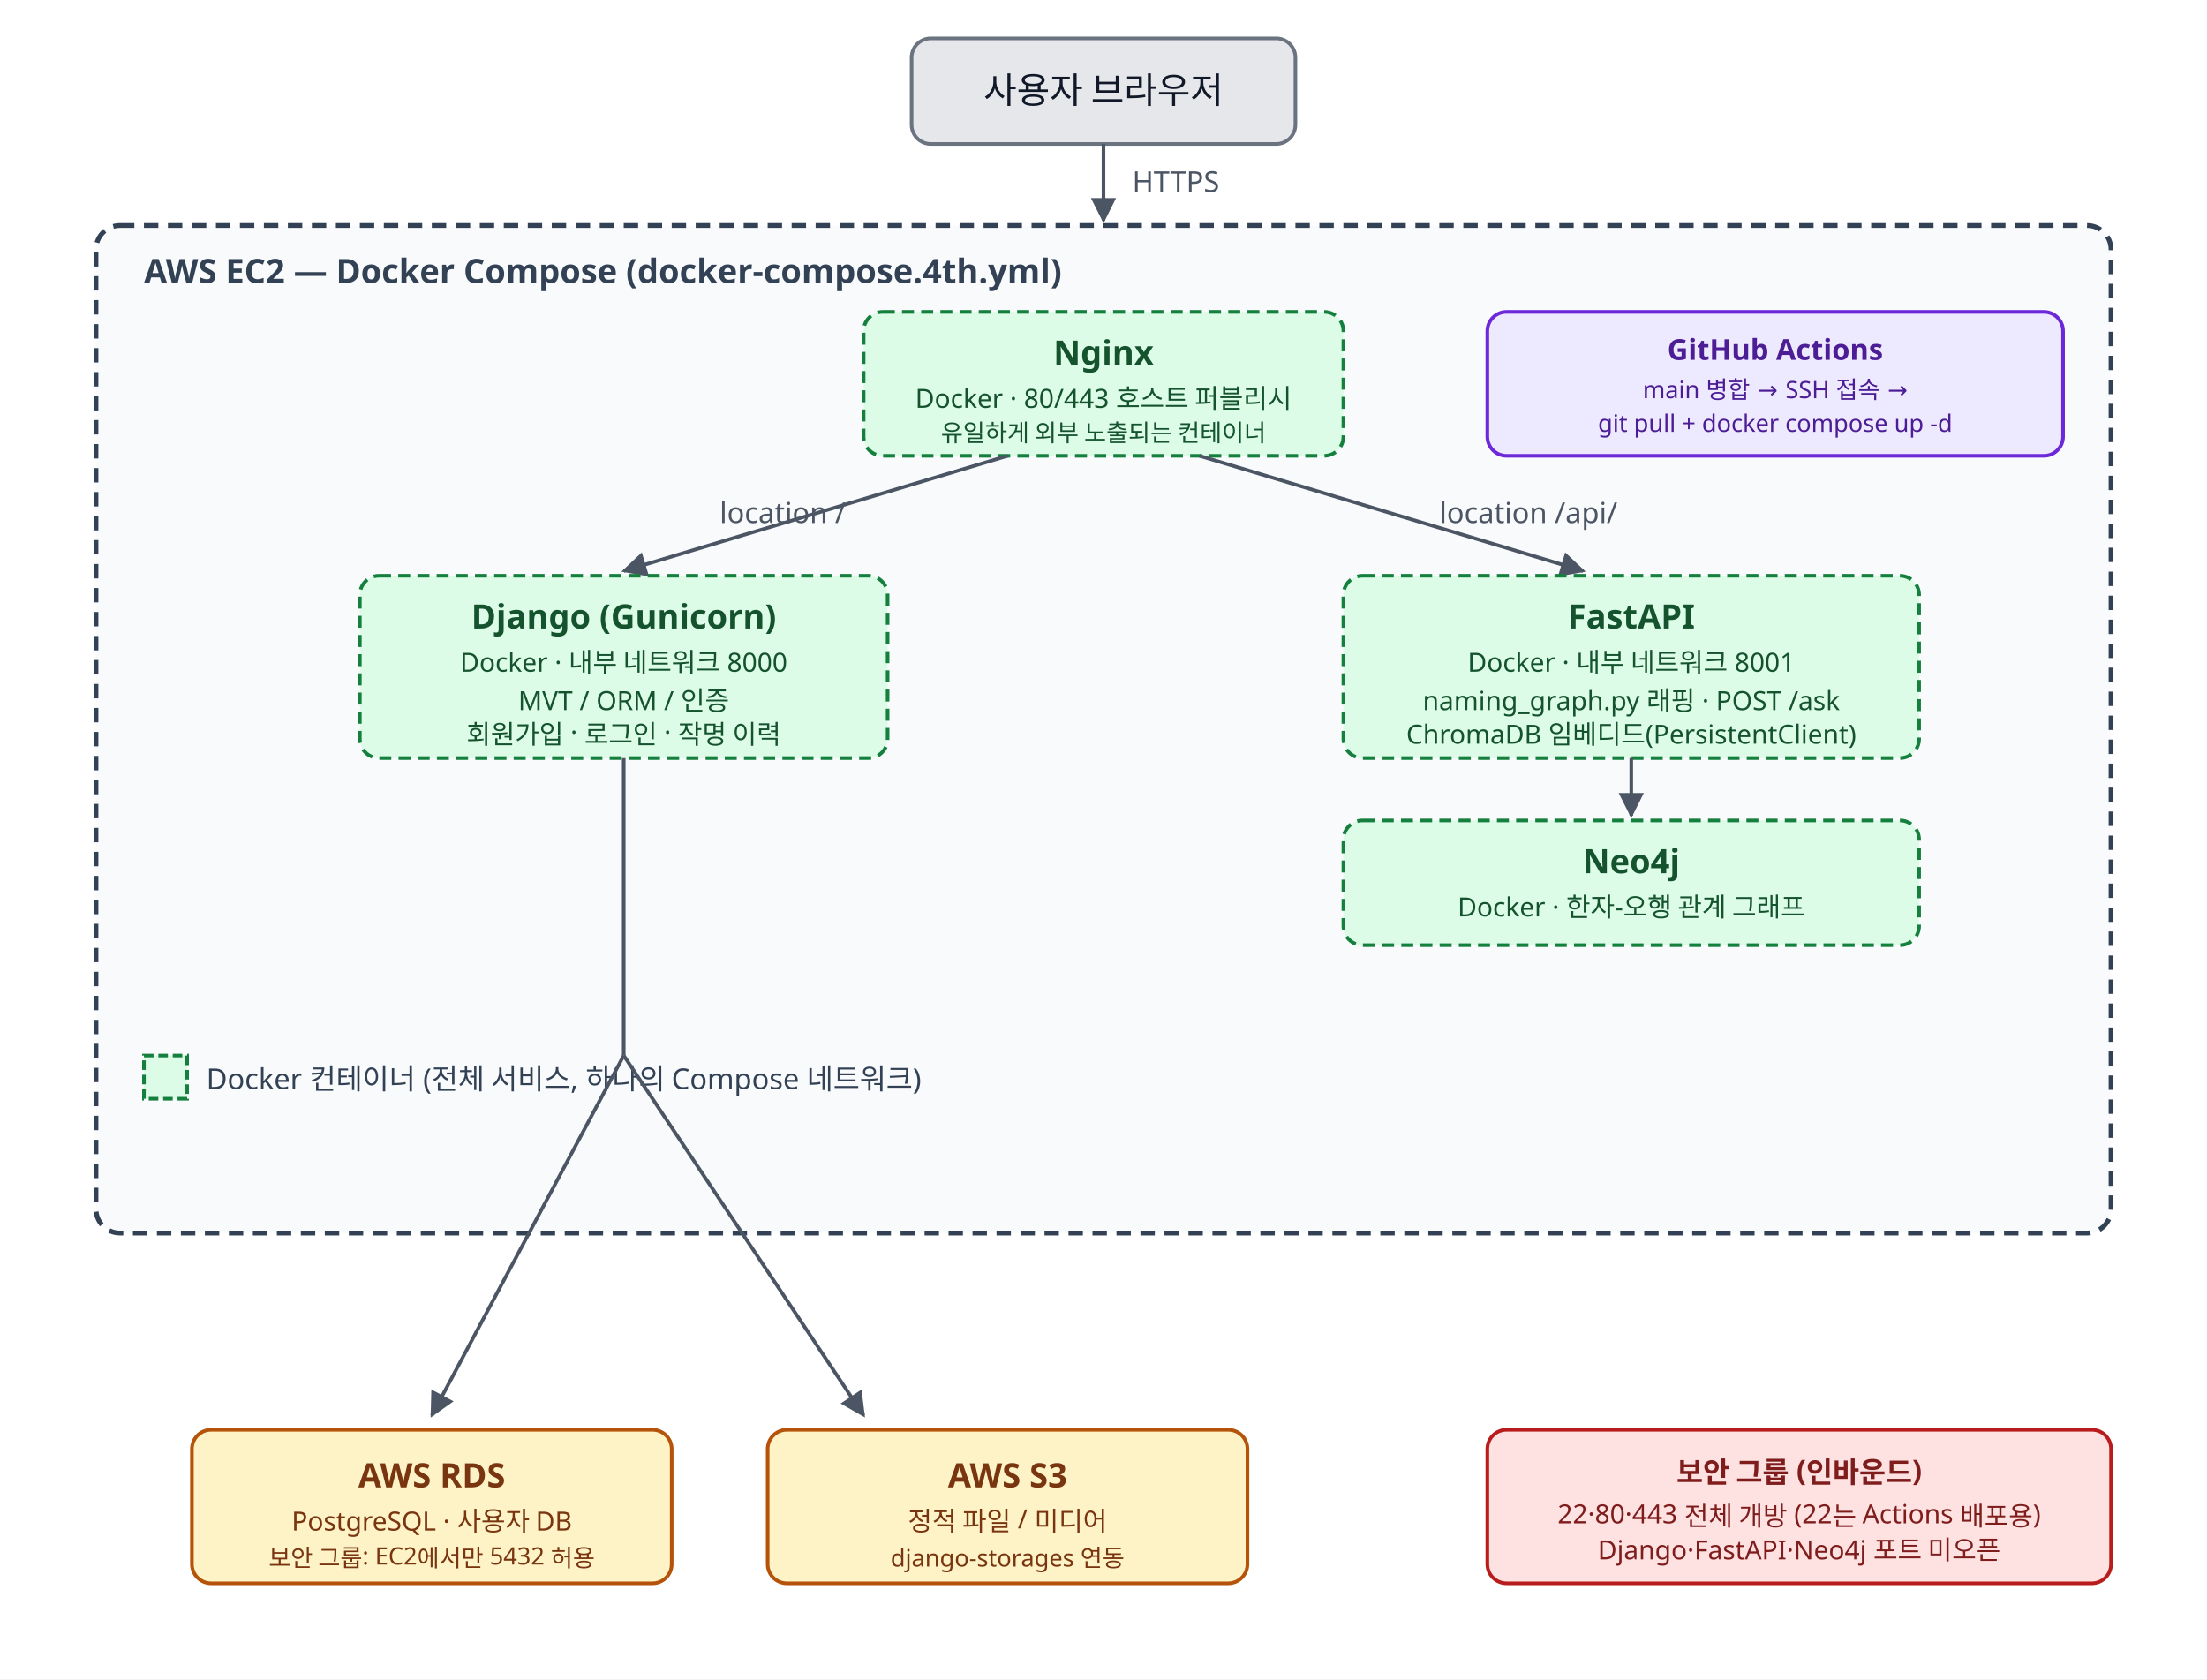
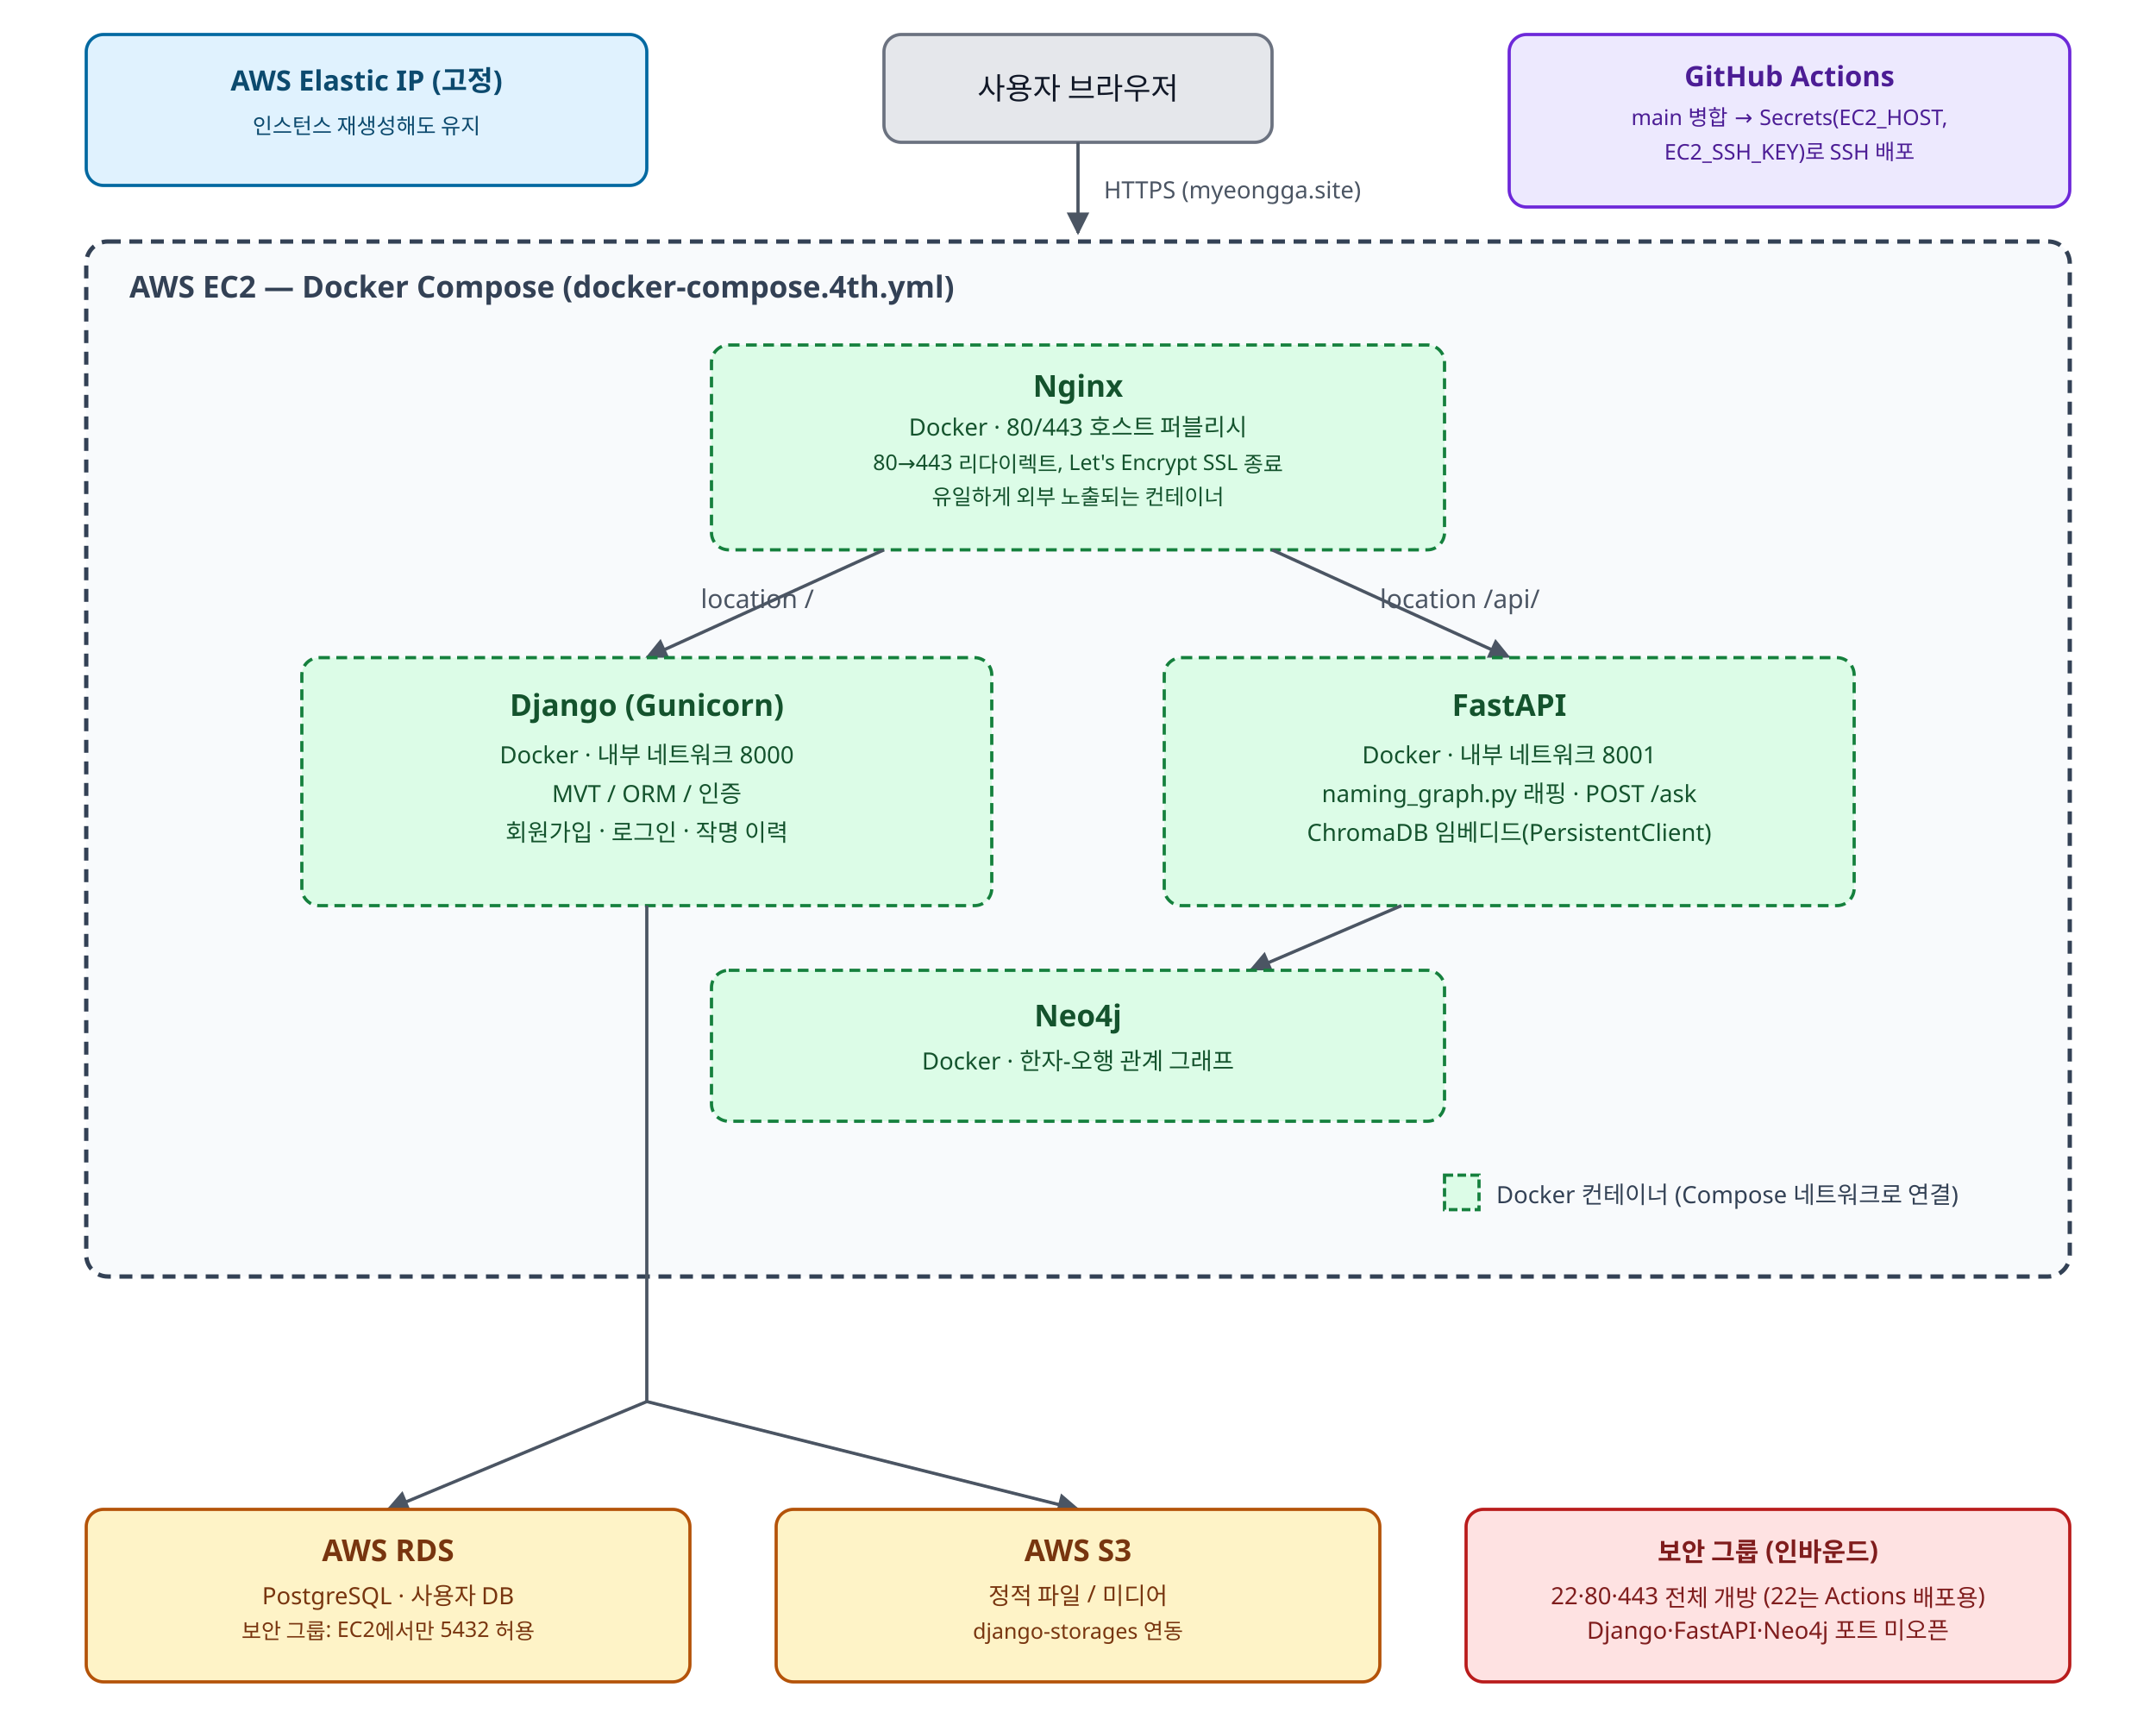
- <svg xmlns="http://www.w3.org/2000/svg" width="920" height="700" viewBox="0 0 920 700" font-family="Segoe UI, Malgun Gothic, sans-serif">
+ <svg xmlns="http://www.w3.org/2000/svg" width="1000" height="800" viewBox="0 0 1000 800" font-family="Segoe UI, Malgun Gothic, sans-serif">
  <defs>
    <marker id="arrow" viewBox="0 0 10 10" refX="9" refY="5" markerWidth="7" markerHeight="7" orient="auto-start-reverse">
      <path d="M 0 0 L 10 5 L 0 10 z" fill="#4b5563" />
    </marker>
  </defs>
-   <rect width="920" height="700" fill="#ffffff" />
-   <rect x="380" y="16" width="160" height="44" rx="8" fill="#e5e7eb" stroke="#6b7280" stroke-width="1.5" />
-   <text x="460" y="43" text-anchor="middle" font-size="15" fill="#111827">사용자 브라우저</text>
-   <line x1="460" y1="60" x2="460" y2="92" stroke="#4b5563" stroke-width="1.5" marker-end="url(#arrow)" />
-   <text x="472" y="80" font-size="12" fill="#4b5563">HTTPS</text>
-   <rect x="40" y="94" width="840" height="420" rx="10" fill="#f8fafc" stroke="#334155" stroke-width="2" stroke-dasharray="6 4" />
-   <text x="60" y="118" font-size="14" font-weight="bold" fill="#334155">AWS EC2 — Docker Compose (docker-compose.4th.yml)</text>
-   <rect x="360" y="130" width="200" height="60" rx="8" fill="#dcfce7" stroke="#15803d" stroke-width="1.5" stroke-dasharray="5 3" />
-   <text x="460" y="152" text-anchor="middle" font-size="14" font-weight="bold" fill="#14532d">Nginx</text>
-   <text x="460" y="170" text-anchor="middle" font-size="11" fill="#14532d">Docker · 80/443 호스트 퍼블리시</text>
-   <text x="460" y="184" text-anchor="middle" font-size="10" fill="#14532d">유일하게 외부 노출되는 컨테이너</text>
-   <line x1="420" y1="190" x2="260" y2="238" stroke="#4b5563" stroke-width="1.5" marker-end="url(#arrow)" />
-   <text x="300" y="218" font-size="12" fill="#4b5563">location /</text>
-   <line x1="500" y1="190" x2="660" y2="238" stroke="#4b5563" stroke-width="1.5" marker-end="url(#arrow)" />
-   <text x="600" y="218" font-size="12" fill="#4b5563">location /api/</text>
-   <rect x="150" y="240" width="220" height="76" rx="8" fill="#dcfce7" stroke="#15803d" stroke-width="1.5" stroke-dasharray="5 3" />
-   <text x="260" y="262" text-anchor="middle" font-size="14" font-weight="bold" fill="#14532d">Django (Gunicorn)</text>
-   <text x="260" y="280" text-anchor="middle" font-size="11" fill="#14532d">Docker · 내부 네트워크 8000</text>
-   <text x="260" y="296" text-anchor="middle" font-size="11" fill="#14532d">MVT / ORM / 인증</text>
-   <text x="260" y="310" text-anchor="middle" font-size="11" fill="#14532d">회원가입 · 로그인 · 작명 이력</text>
-   <rect x="560" y="240" width="240" height="76" rx="8" fill="#dcfce7" stroke="#15803d" stroke-width="1.5" stroke-dasharray="5 3" />
-   <text x="680" y="262" text-anchor="middle" font-size="14" font-weight="bold" fill="#14532d">FastAPI</text>
-   <text x="680" y="280" text-anchor="middle" font-size="11" fill="#14532d">Docker · 내부 네트워크 8001</text>
-   <text x="680" y="296" text-anchor="middle" font-size="11" fill="#14532d">naming_graph.py 래핑 · POST /ask</text>
-   <text x="680" y="310" text-anchor="middle" font-size="11" fill="#14532d">ChromaDB 임베디드(PersistentClient)</text>
-   <line x1="680" y1="316" x2="680" y2="340" stroke="#4b5563" stroke-width="1.5" marker-end="url(#arrow)" />
-   <rect x="560" y="342" width="240" height="52" rx="8" fill="#dcfce7" stroke="#15803d" stroke-width="1.5" stroke-dasharray="5 3" />
-   <text x="680" y="364" text-anchor="middle" font-size="14" font-weight="bold" fill="#14532d">Neo4j</text>
-   <text x="680" y="382" text-anchor="middle" font-size="11" fill="#14532d">Docker · 한자-오행 관계 그래프</text>
-   <rect x="60" y="440" width="18" height="18" fill="#dcfce7" stroke="#15803d" stroke-width="1.5" stroke-dasharray="4 2" />
-   <text x="86" y="454" font-size="12" fill="#334155">Docker 컨테이너 (전체 서비스, 하나의 Compose 네트워크)</text>
-   <line x1="260" y1="316" x2="260" y2="440" stroke="#4b5563" stroke-width="1.5" />
-   <line x1="260" y1="440" x2="180" y2="590" stroke="#4b5563" stroke-width="1.5" marker-end="url(#arrow)" />
-   <line x1="260" y1="440" x2="360" y2="590" stroke="#4b5563" stroke-width="1.5" marker-end="url(#arrow)" />
-   <rect x="80" y="596" width="200" height="64" rx="8" fill="#fef3c7" stroke="#b45309" stroke-width="1.5" />
-   <text x="180" y="620" text-anchor="middle" font-size="14" font-weight="bold" fill="#78350f">AWS RDS</text>
-   <text x="180" y="638" text-anchor="middle" font-size="11" fill="#78350f">PostgreSQL · 사용자 DB</text>
-   <text x="180" y="653" text-anchor="middle" font-size="10" fill="#78350f">보안 그룹: EC2에서만 5432 허용</text>
-   <rect x="320" y="596" width="200" height="64" rx="8" fill="#fef3c7" stroke="#b45309" stroke-width="1.5" />
-   <text x="420" y="620" text-anchor="middle" font-size="14" font-weight="bold" fill="#78350f">AWS S3</text>
-   <text x="420" y="638" text-anchor="middle" font-size="11" fill="#78350f">정적 파일 / 미디어</text>
-   <text x="420" y="653" text-anchor="middle" font-size="10" fill="#78350f">django-storages 연동</text>
-   <rect x="620" y="596" width="260" height="64" rx="8" fill="#fee2e2" stroke="#b91c1c" stroke-width="1.5" />
-   <text x="750" y="618" text-anchor="middle" font-size="12" font-weight="bold" fill="#7f1d1d">보안 그룹 (인바운드)</text>
-   <text x="750" y="635" text-anchor="middle" font-size="11" fill="#7f1d1d">22·80·443 전체 개방 (22는 Actions 배포용)</text>
-   <text x="750" y="650" text-anchor="middle" font-size="11" fill="#7f1d1d">Django·FastAPI·Neo4j 포트 미오픈</text>
-   <rect x="620" y="130" width="240" height="60" rx="8" fill="#ede9fe" stroke="#6d28d9" stroke-width="1.5" />
-   <text x="740" y="150" text-anchor="middle" font-size="12" font-weight="bold" fill="#4c1d95">GitHub Actions</text>
-   <text x="740" y="166" text-anchor="middle" font-size="10" fill="#4c1d95">main 병합 → SSH 접속 →</text>
-   <text x="740" y="180" text-anchor="middle" font-size="10" fill="#4c1d95">git pull + docker compose up -d</text>
+   <rect width="1000" height="800" fill="#ffffff" />
+   <rect x="40" y="16" width="260" height="70" rx="8" fill="#e0f2fe" stroke="#0369a1" stroke-width="1.5" />
+   <text x="170" y="42" text-anchor="middle" font-size="13" font-weight="bold" fill="#0c4a6e">AWS Elastic IP (고정)</text>
+   <text x="170" y="62" text-anchor="middle" font-size="10" fill="#0c4a6e">인스턴스 재생성해도 유지</text>
+   <rect x="410" y="16" width="180" height="50" rx="8" fill="#e5e7eb" stroke="#6b7280" stroke-width="1.5" />
+   <text x="500" y="46" text-anchor="middle" font-size="14" fill="#111827">사용자 브라우저</text>
+   <rect x="700" y="16" width="260" height="80" rx="8" fill="#ede9fe" stroke="#6d28d9" stroke-width="1.5" />
+   <text x="830" y="40" text-anchor="middle" font-size="13" font-weight="bold" fill="#4c1d95">GitHub Actions</text>
+   <text x="830" y="58" text-anchor="middle" font-size="10" fill="#4c1d95">main 병합 → Secrets(EC2_HOST,</text>
+   <text x="830" y="74" text-anchor="middle" font-size="10" fill="#4c1d95">EC2_SSH_KEY)로 SSH 배포</text>
+   <line x1="500" y1="66" x2="500" y2="108" stroke="#4b5563" stroke-width="1.5" marker-end="url(#arrow)" />
+   <text x="512" y="92" font-size="11" fill="#4b5563">HTTPS (myeongga.site)</text>
+   <rect x="40" y="112" width="920" height="480" rx="10" fill="#f8fafc" stroke="#334155" stroke-width="2" stroke-dasharray="6 4" />
+   <text x="60" y="138" font-size="14" font-weight="bold" fill="#334155">AWS EC2 — Docker Compose (docker-compose.4th.yml)</text>
+   <rect x="330" y="160" width="340" height="95" rx="8" fill="#dcfce7" stroke="#15803d" stroke-width="1.5" stroke-dasharray="5 3" />
+   <text x="500" y="184" text-anchor="middle" font-size="14" font-weight="bold" fill="#14532d">Nginx</text>
+   <text x="500" y="202" text-anchor="middle" font-size="11" fill="#14532d">Docker · 80/443 호스트 퍼블리시</text>
+   <text x="500" y="218" text-anchor="middle" font-size="10" fill="#14532d">80→443 리다이렉트, Let's Encrypt SSL 종료</text>
+   <text x="500" y="234" text-anchor="middle" font-size="10" fill="#14532d">유일하게 외부 노출되는 컨테이너</text>
+   <line x1="410" y1="255" x2="300" y2="305" stroke="#4b5563" stroke-width="1.5" marker-end="url(#arrow)" />
+   <text x="325" y="282" font-size="12" fill="#4b5563">location /</text>
+   <line x1="590" y1="255" x2="700" y2="305" stroke="#4b5563" stroke-width="1.5" marker-end="url(#arrow)" />
+   <text x="640" y="282" font-size="12" fill="#4b5563">location /api/</text>
+   <rect x="140" y="305" width="320" height="115" rx="8" fill="#dcfce7" stroke="#15803d" stroke-width="1.5" stroke-dasharray="5 3" />
+   <text x="300" y="332" text-anchor="middle" font-size="14" font-weight="bold" fill="#14532d">Django (Gunicorn)</text>
+   <text x="300" y="354" text-anchor="middle" font-size="11" fill="#14532d">Docker · 내부 네트워크 8000</text>
+   <text x="300" y="372" text-anchor="middle" font-size="11" fill="#14532d">MVT / ORM / 인증</text>
+   <text x="300" y="390" text-anchor="middle" font-size="11" fill="#14532d">회원가입 · 로그인 · 작명 이력</text>
+   <rect x="540" y="305" width="320" height="115" rx="8" fill="#dcfce7" stroke="#15803d" stroke-width="1.5" stroke-dasharray="5 3" />
+   <text x="700" y="332" text-anchor="middle" font-size="14" font-weight="bold" fill="#14532d">FastAPI</text>
+   <text x="700" y="354" text-anchor="middle" font-size="11" fill="#14532d">Docker · 내부 네트워크 8001</text>
+   <text x="700" y="372" text-anchor="middle" font-size="11" fill="#14532d">naming_graph.py 래핑 · POST /ask</text>
+   <text x="700" y="390" text-anchor="middle" font-size="11" fill="#14532d">ChromaDB 임베디드(PersistentClient)</text>
+   <line x1="650" y1="420" x2="580" y2="450" stroke="#4b5563" stroke-width="1.5" marker-end="url(#arrow)" />
+   <rect x="330" y="450" width="340" height="70" rx="8" fill="#dcfce7" stroke="#15803d" stroke-width="1.5" stroke-dasharray="5 3" />
+   <text x="500" y="476" text-anchor="middle" font-size="14" font-weight="bold" fill="#14532d">Neo4j</text>
+   <text x="500" y="496" text-anchor="middle" font-size="11" fill="#14532d">Docker · 한자-오행 관계 그래프</text>
+   <rect x="670" y="545" width="16" height="16" fill="#dcfce7" stroke="#15803d" stroke-width="1.5" stroke-dasharray="4 2" />
+   <text x="694" y="558" font-size="11" fill="#334155">Docker 컨테이너 (Compose 네트워크로 연결)</text>
+   <line x1="300" y1="420" x2="300" y2="650" stroke="#4b5563" stroke-width="1.5" />
+   <line x1="300" y1="650" x2="180" y2="700" stroke="#4b5563" stroke-width="1.5" marker-end="url(#arrow)" />
+   <line x1="300" y1="650" x2="500" y2="700" stroke="#4b5563" stroke-width="1.5" marker-end="url(#arrow)" />
+   <rect x="40" y="700" width="280" height="80" rx="8" fill="#fef3c7" stroke="#b45309" stroke-width="1.5" />
+   <text x="180" y="724" text-anchor="middle" font-size="14" font-weight="bold" fill="#78350f">AWS RDS</text>
+   <text x="180" y="744" text-anchor="middle" font-size="11" fill="#78350f">PostgreSQL · 사용자 DB</text>
+   <text x="180" y="760" text-anchor="middle" font-size="10" fill="#78350f">보안 그룹: EC2에서만 5432 허용</text>
+   <rect x="360" y="700" width="280" height="80" rx="8" fill="#fef3c7" stroke="#b45309" stroke-width="1.5" />
+   <text x="500" y="724" text-anchor="middle" font-size="14" font-weight="bold" fill="#78350f">AWS S3</text>
+   <text x="500" y="744" text-anchor="middle" font-size="11" fill="#78350f">정적 파일 / 미디어</text>
+   <text x="500" y="760" text-anchor="middle" font-size="10" fill="#78350f">django-storages 연동</text>
+   <rect x="680" y="700" width="280" height="80" rx="8" fill="#fee2e2" stroke="#b91c1c" stroke-width="1.5" />
+   <text x="820" y="724" text-anchor="middle" font-size="12" font-weight="bold" fill="#7f1d1d">보안 그룹 (인바운드)</text>
+   <text x="820" y="744" text-anchor="middle" font-size="11" fill="#7f1d1d">22·80·443 전체 개방 (22는 Actions 배포용)</text>
+   <text x="820" y="760" text-anchor="middle" font-size="11" fill="#7f1d1d">Django·FastAPI·Neo4j 포트 미오픈</text>
</svg>
